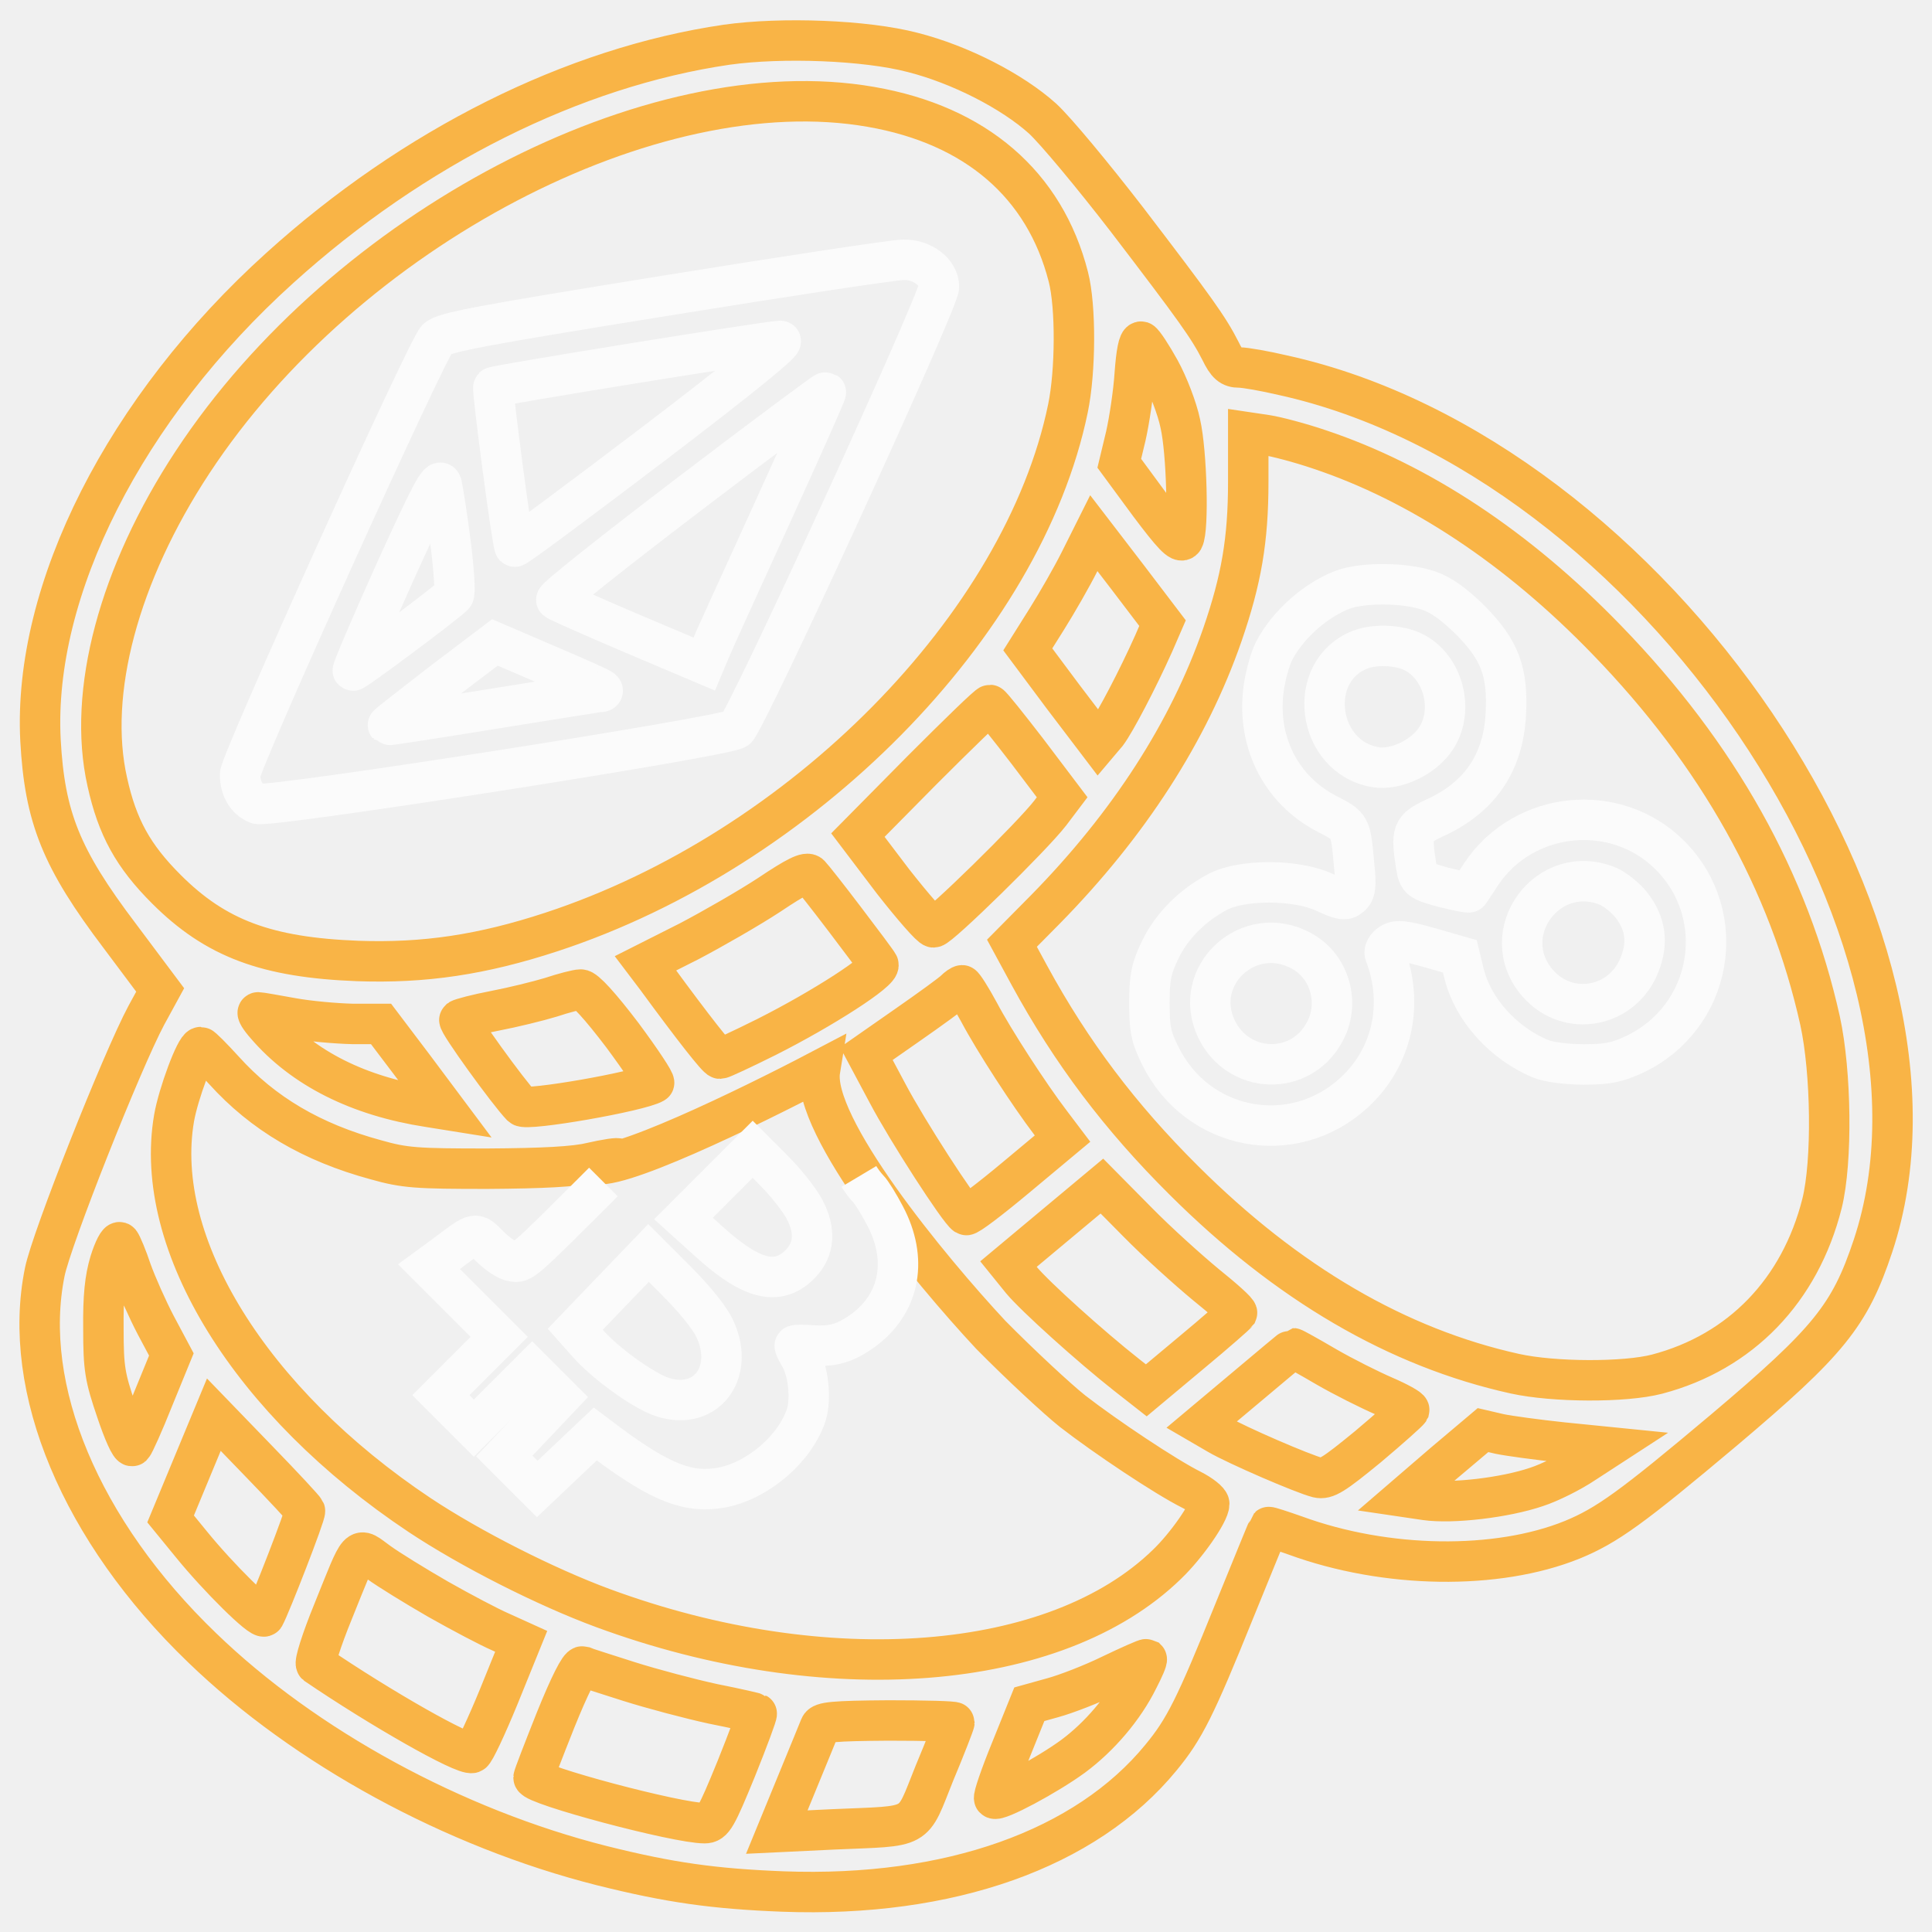
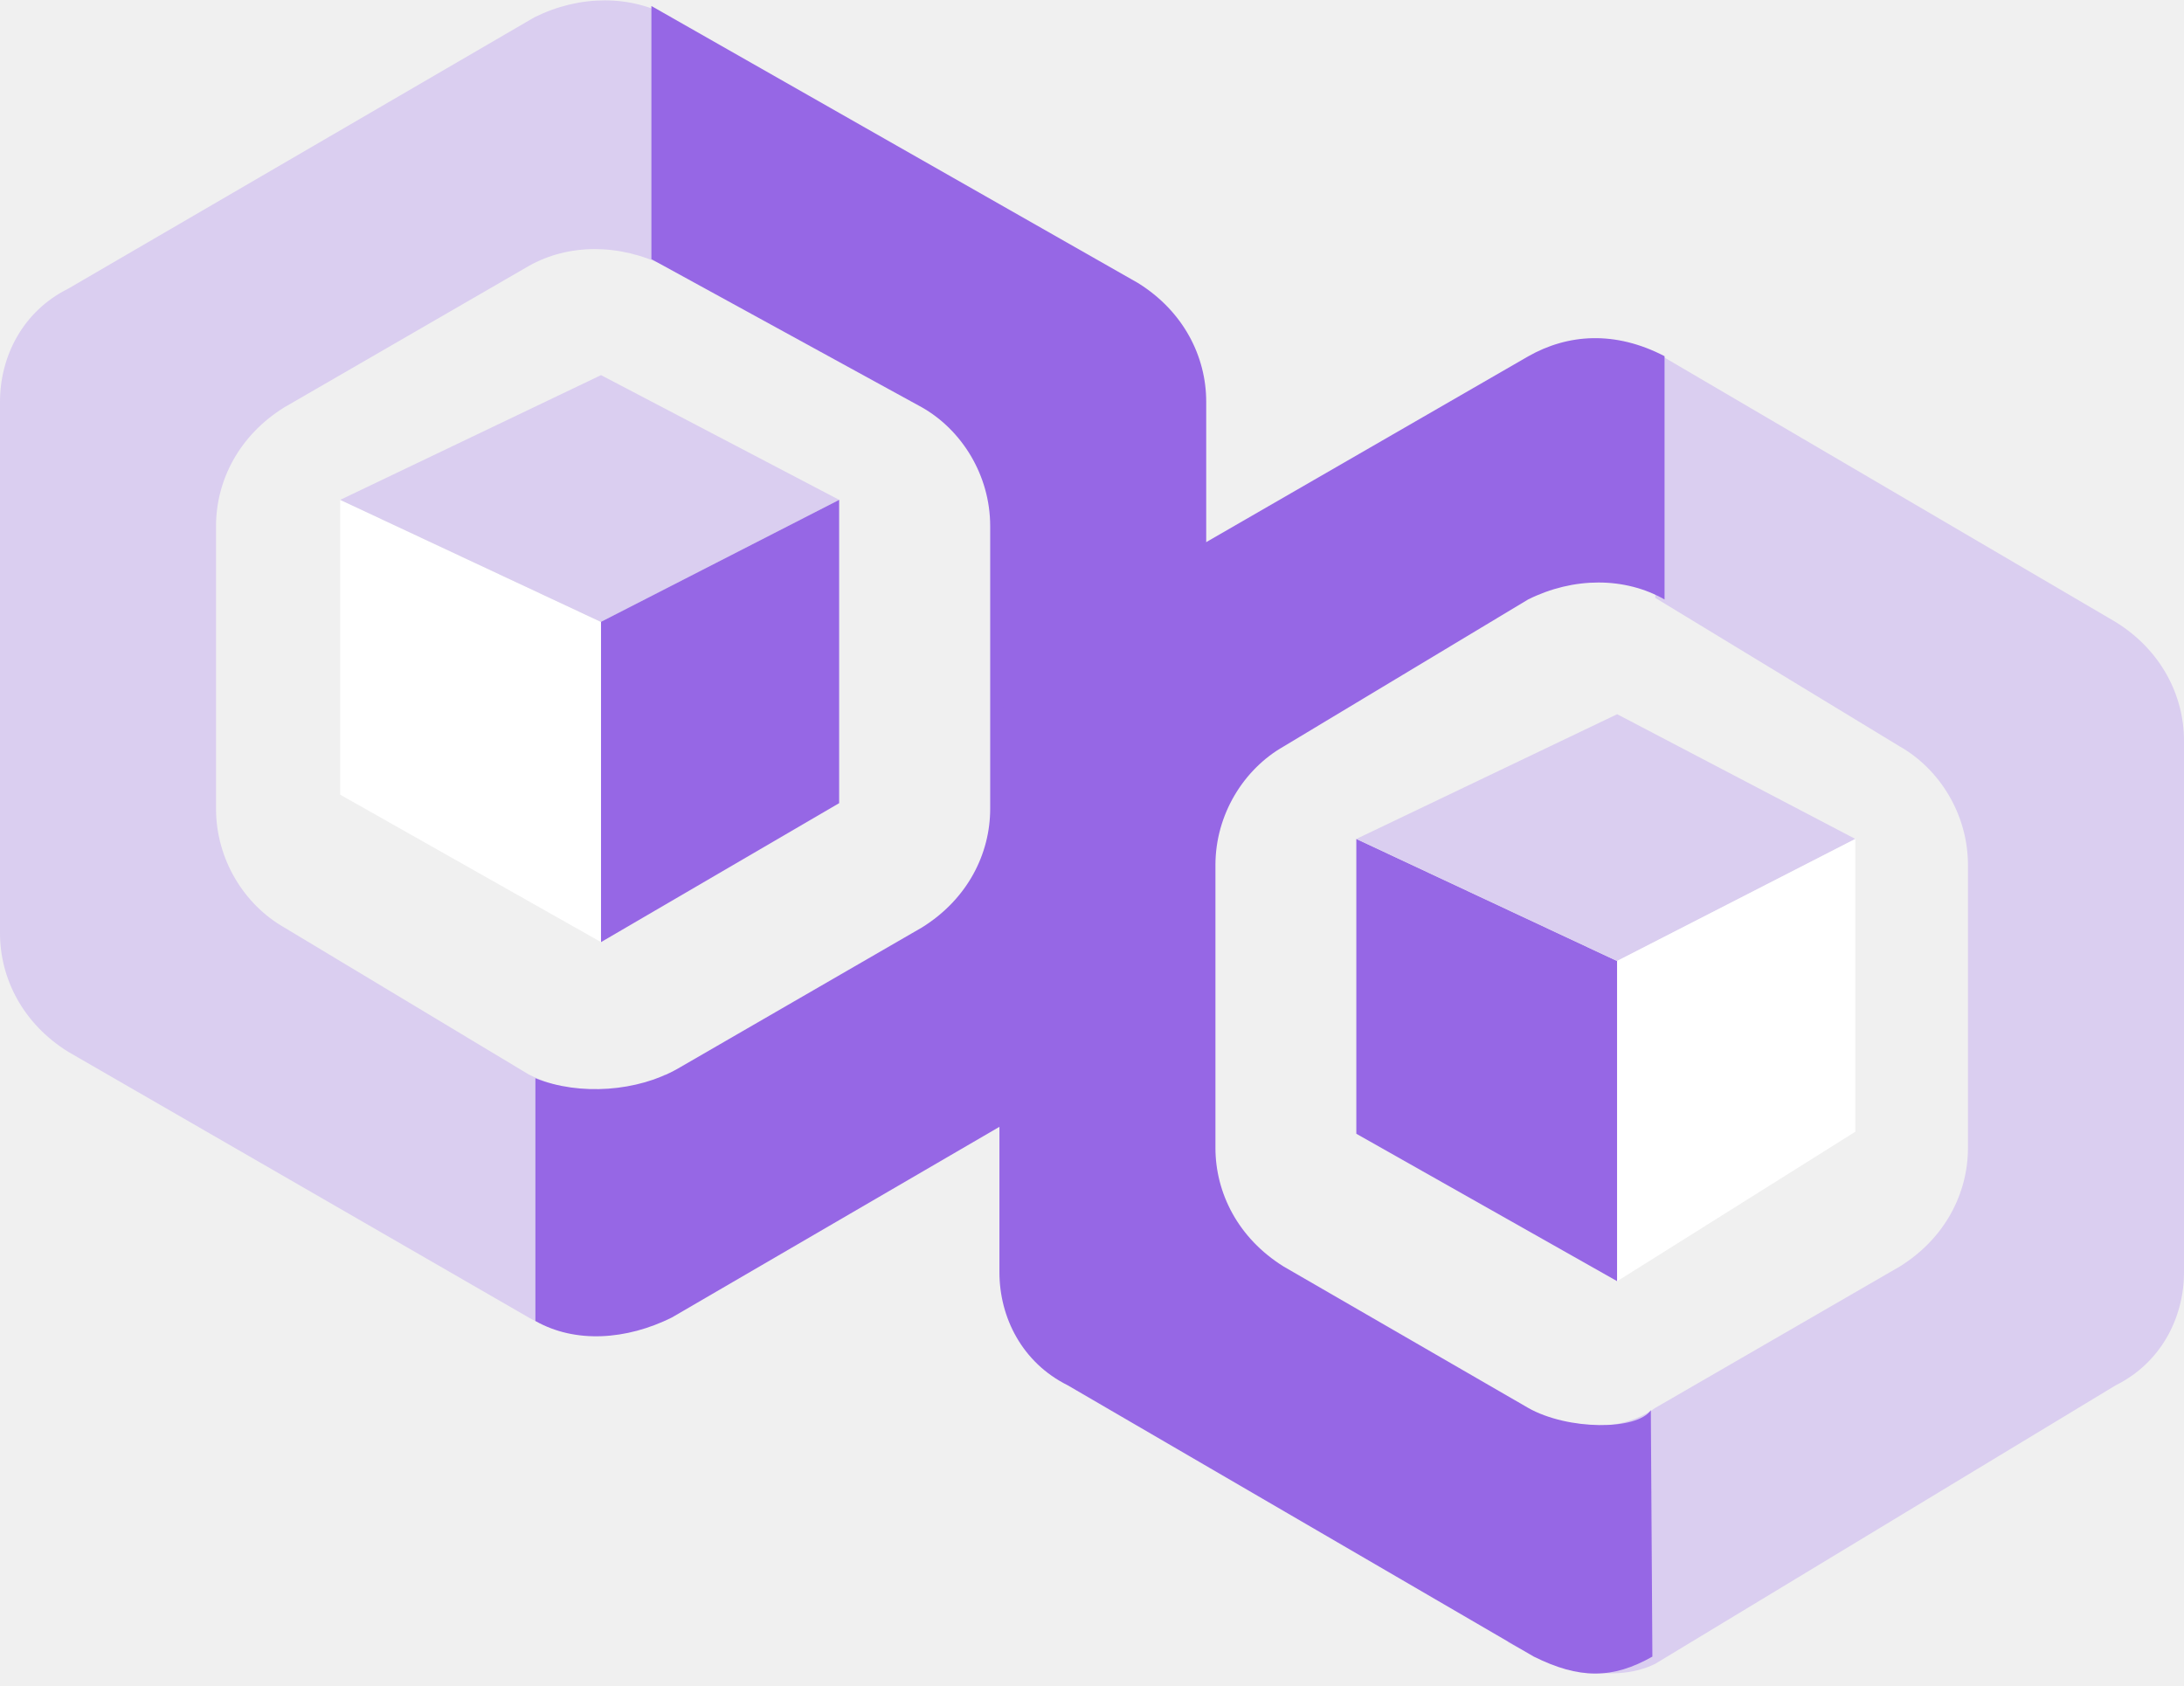
- <svg xmlns="http://www.w3.org/2000/svg" width="86" height="86" viewBox="0 0 86 86" fill="none">
-   <g clip-path="url(#clip0_91_7179)">
-     <path d="M26.38 51.748C25.538 51.938 24.214 52.006 21.688 52.023C18.542 52.023 18.009 51.989 16.738 51.628C13.884 50.855 11.701 49.566 9.966 47.641C9.45 47.074 8.986 46.609 8.934 46.609C8.711 46.609 7.937 48.689 7.748 49.772C6.786 55.375 11.152 62.422 18.68 67.441C20.931 68.936 24.283 70.638 26.844 71.583C36.778 75.244 47.005 74.453 51.955 69.624C52.814 68.799 53.828 67.338 53.828 66.942C53.828 66.822 53.467 66.53 53.02 66.306C51.886 65.739 49.205 63.952 47.744 62.817C47.073 62.284 45.423 60.755 44.1 59.414C41.4 56.518 36.1 50.108 36.5 47.641C33.42 49.259 27.083 52.347 26.38 51.748ZM26.38 51.748C27.016 51.594 27.531 51.525 27.531 51.577M32.344 1.991C25.52 2.988 18.405 6.545 12.458 11.925C5.566 18.147 1.458 26.259 1.802 32.945C1.991 36.383 2.712 38.205 5.342 41.677L7.13 44.066L6.511 45.2C5.428 47.228 2.283 55.152 1.991 56.63C0.942 61.803 3.589 68.145 9.003 73.353C13.575 77.77 20.192 81.38 26.792 83.047C29.817 83.803 31.776 84.078 34.853 84.198C42.261 84.474 48.345 82.308 51.68 78.234C52.728 76.963 53.209 76 54.945 71.703C55.77 69.675 56.458 67.991 56.475 67.974C56.492 67.956 57.025 68.128 57.661 68.352C61.7 69.83 66.633 69.898 69.984 68.541C71.531 67.905 72.631 67.114 76.756 63.642C81.414 59.706 82.342 58.555 83.373 55.461C87.98 41.591 73.576 20.33 57.111 16.703C56.303 16.514 55.426 16.359 55.169 16.359C54.791 16.359 54.619 16.222 54.327 15.62C53.794 14.572 53.227 13.781 50.167 9.777C48.655 7.817 46.97 5.789 46.403 5.273C45.045 4.053 42.725 2.867 40.628 2.334C38.531 1.784 34.801 1.647 32.344 1.991ZM38.772 4.758C43.43 5.566 46.506 8.213 47.555 12.32C47.898 13.644 47.881 16.531 47.538 18.181C45.544 27.841 35.695 37.827 24.541 41.487C21.447 42.502 18.886 42.88 15.93 42.777C11.873 42.622 9.605 41.78 7.405 39.58C5.927 38.102 5.222 36.83 4.775 34.802C3.881 30.831 5.291 25.555 8.573 20.57C15.38 10.223 29.044 3.056 38.772 4.758ZM51.628 16.462C51.989 17.116 52.401 18.181 52.539 18.852C52.831 20.123 52.917 23.561 52.676 24.008C52.556 24.197 52.195 23.819 51.164 22.444L49.823 20.622L50.116 19.402C50.27 18.714 50.459 17.477 50.511 16.652C50.58 15.706 50.683 15.174 50.803 15.208C50.889 15.242 51.267 15.809 51.628 16.462ZM58.727 20.003C63.161 21.481 67.544 24.369 71.531 28.494C76.481 33.599 79.644 39.253 81.019 45.441C81.517 47.727 81.569 51.697 81.105 53.57C80.125 57.455 77.478 60.188 73.766 61.167C72.322 61.545 69.159 61.528 67.441 61.15C62.216 59.998 57.3 57.128 52.694 52.539C49.858 49.72 47.692 46.85 45.819 43.413L45.045 41.986L46.541 40.474C50.253 36.692 52.917 32.567 54.413 28.253C55.255 25.812 55.564 24.042 55.564 21.447V19.247L56.372 19.367C56.819 19.436 57.867 19.711 58.727 20.003ZM51.353 28.648C50.631 30.264 49.634 32.155 49.273 32.636L48.895 33.083L47.314 31.003L45.75 28.906L46.592 27.566C47.056 26.827 47.727 25.658 48.07 24.97L48.689 23.733L50.219 25.727L51.748 27.738L51.353 28.648ZM45.733 33.444L47.28 35.489L46.747 36.194C45.939 37.242 41.814 41.281 41.556 41.281C41.436 41.281 40.628 40.353 39.752 39.236L38.188 37.173L41.058 34.269C42.656 32.67 43.997 31.364 44.066 31.381C44.117 31.381 44.873 32.327 45.733 33.444ZM37.62 40.938C38.377 41.934 39.047 42.828 39.098 42.931C39.253 43.206 36.606 44.908 34.114 46.163C33.048 46.695 32.12 47.125 32.051 47.125C31.931 47.125 30.866 45.767 29.216 43.516L28.734 42.88L30.677 41.9C31.725 41.35 33.341 40.422 34.234 39.837C35.438 39.03 35.919 38.789 36.056 38.944C36.159 39.047 36.864 39.941 37.62 40.938ZM43.584 45.062C44.237 46.3 45.819 48.741 46.764 49.978L47.297 50.683L45.217 52.419C44.066 53.381 43.069 54.138 43 54.086C42.691 53.897 40.37 50.305 39.511 48.672L38.566 46.902L40.388 45.63C41.401 44.925 42.347 44.237 42.484 44.1C42.622 43.962 42.776 43.859 42.828 43.859C42.88 43.859 43.223 44.392 43.584 45.062ZM27.703 46.077C28.545 47.211 29.181 48.173 29.113 48.208C28.477 48.586 23.441 49.462 23.217 49.239C22.633 48.638 20.347 45.475 20.45 45.389C20.519 45.337 21.223 45.148 22.031 44.994C22.839 44.839 23.956 44.564 24.523 44.392C25.091 44.203 25.692 44.048 25.847 44.048C26.036 44.031 26.723 44.788 27.703 46.077ZM13.008 45.32C13.764 45.458 14.967 45.561 15.672 45.578H16.961L18.405 47.486L19.831 49.394L19.075 49.273C15.964 48.792 13.489 47.555 11.839 45.63C11.564 45.32 11.409 45.062 11.495 45.062C11.564 45.062 12.252 45.183 13.008 45.32ZM53.673 57.18C54.464 57.816 55.1 58.383 55.066 58.452C55.031 58.503 54.12 59.311 53.02 60.222L51.026 61.889L50.15 61.202C48.534 59.93 46.077 57.712 45.475 56.991L44.891 56.269L46.97 54.533L49.05 52.797L50.631 54.395C51.508 55.289 52.883 56.527 53.673 57.18ZM5.858 56.578C6.081 57.197 6.562 58.28 6.941 59.002L7.628 60.291L6.82 62.267C6.391 63.35 5.961 64.295 5.892 64.364C5.806 64.433 5.497 63.745 5.187 62.817C4.672 61.305 4.603 60.927 4.603 59.156C4.586 57.712 4.672 56.905 4.895 56.166C5.067 55.616 5.273 55.22 5.342 55.306C5.411 55.392 5.652 55.959 5.858 56.578ZM59.036 60.841C59.809 61.288 60.978 61.872 61.614 62.147C62.25 62.422 62.748 62.697 62.731 62.766C62.697 62.834 61.872 63.574 60.892 64.398C59.362 65.653 59.036 65.859 58.658 65.773C57.987 65.602 55.048 64.33 54.223 63.849L53.484 63.419L55.513 61.717C56.612 60.789 57.541 60.016 57.558 60.016C57.592 60.016 58.245 60.377 59.036 60.841ZM13.575 67.252C13.627 67.372 12.028 71.48 11.77 71.944C11.65 72.133 9.708 70.208 8.522 68.747L7.594 67.612L8.556 65.292L9.519 62.972L11.512 65.034C12.613 66.169 13.541 67.166 13.575 67.252ZM69.555 64.209L71.617 64.416L70.534 65.12C69.95 65.516 68.987 65.997 68.403 66.186C66.994 66.667 64.639 66.942 63.453 66.77L62.525 66.633L64.261 65.138L66.014 63.659L66.753 63.831C67.166 63.917 68.42 64.089 69.555 64.209ZM19.505 71.188C20.536 71.772 21.773 72.425 22.289 72.648L23.2 73.061L22.203 75.519C21.653 76.859 21.12 77.994 21.017 78.028C20.639 78.148 16.927 76.034 14.073 74.092C13.988 74.023 14.314 72.992 14.812 71.772C16.084 68.627 15.878 68.85 16.841 69.537C17.288 69.864 18.491 70.603 19.505 71.188ZM50.666 74.745C50.03 76.034 48.947 77.306 47.761 78.183C46.609 79.025 44.392 80.211 44.255 80.056C44.203 80.005 44.53 79.042 44.994 77.908L45.819 75.862L46.867 75.57C47.434 75.416 48.603 74.969 49.445 74.556C50.305 74.144 51.009 73.834 51.044 73.852C51.078 73.886 50.906 74.281 50.666 74.745ZM27.995 74.849C29.026 75.175 30.711 75.622 31.742 75.845C32.791 76.052 33.667 76.258 33.684 76.275C33.719 76.292 33.306 77.409 32.773 78.733C31.88 80.916 31.742 81.156 31.364 81.156C30.127 81.156 23.75 79.455 23.75 79.128C23.75 79.059 24.197 77.908 24.73 76.567C25.348 75.037 25.795 74.144 25.933 74.178C26.036 74.23 26.981 74.522 27.995 74.849ZM42.484 76.67C42.484 76.722 42.089 77.753 41.591 78.939C40.559 81.5 40.972 81.259 37.105 81.431L34.578 81.552L35.489 79.334C35.987 78.114 36.452 76.997 36.503 76.859C36.589 76.653 37.087 76.602 39.545 76.584C41.161 76.584 42.484 76.619 42.484 76.67Z" stroke="#F9B446" stroke-width="1.8" />
-     <path d="M26.859 52.615C23.259 56.215 23.248 56.226 22.83 56.147C22.571 56.113 22.153 55.831 21.803 55.481C21.138 54.816 21.228 54.793 19.851 55.831L19.095 56.384L20.664 57.953L22.221 59.51L20.923 60.807L19.626 62.105L20.359 62.838L21.093 63.572L22.39 62.274L23.688 60.977L24.308 61.597L24.918 62.206L23.688 63.504L22.447 64.813L23.18 65.547L23.914 66.28L25.211 65.05L26.498 63.831L27.039 64.238C29.42 66.009 30.673 66.494 32.151 66.212C33.753 65.896 35.389 64.486 35.886 62.996C36.123 62.24 35.976 60.965 35.581 60.345C35.446 60.119 35.355 59.916 35.378 59.893C35.412 59.859 35.773 59.859 36.19 59.893C37.127 59.95 37.691 59.769 38.504 59.16C40.072 57.953 40.411 56.034 39.395 54.116C39.124 53.597 38.786 53.055 38.65 52.92C38.526 52.796 38.334 52.536 38.233 52.367M35.784 53.778C36.326 54.77 36.258 55.628 35.604 56.282C34.622 57.264 33.448 56.971 31.587 55.29L30.424 54.24L31.97 52.694L33.505 51.16L34.441 52.096C34.961 52.615 35.559 53.371 35.784 53.778ZM31.733 58.979C32.805 60.977 31.496 62.85 29.477 62.184C28.63 61.902 26.949 60.694 26.137 59.769L25.606 59.171L27.242 57.467L28.867 55.775L30.097 57.005C30.864 57.772 31.462 58.505 31.733 58.979Z" stroke="#FBFBFB" stroke-width="1.8" />
-     <path d="M29.628 13.162C21.43 14.486 19.728 14.795 19.453 15.088C18.989 15.552 10.687 33.925 10.687 34.475C10.687 35.111 10.98 35.592 11.461 35.781C11.976 35.97 32.223 32.808 32.773 32.447C33.186 32.172 41.797 13.403 41.797 12.767C41.797 12.114 41.058 11.547 40.215 11.564C39.803 11.564 35.042 12.286 29.628 13.162ZM29.061 19.78C25.709 22.323 22.942 24.386 22.908 24.334C22.805 24.248 21.894 17.322 21.962 17.236C22.031 17.15 34.148 15.191 34.733 15.174C34.99 15.156 33.1 16.703 29.061 19.78ZM34.303 22.994C32.928 26.002 31.691 28.717 31.57 29.027L31.347 29.559L28.098 28.184C26.328 27.428 24.816 26.758 24.764 26.706C24.695 26.637 27.359 24.523 30.676 21.997C33.994 19.47 36.744 17.425 36.761 17.459C36.795 17.477 35.678 19.969 34.303 22.994ZM20.055 24.163C20.209 25.366 20.278 26.431 20.192 26.5C19.78 26.913 15.758 29.903 15.706 29.852C15.672 29.817 16.514 27.841 17.58 25.469C19.144 22.031 19.556 21.241 19.659 21.55C19.711 21.773 19.9 22.942 20.055 24.163ZM26.792 30.694C26.861 30.745 26.826 30.797 26.741 30.797C26.655 30.797 24.506 31.141 21.945 31.553C19.401 31.966 17.287 32.292 17.27 32.275C17.253 32.258 18.319 31.433 19.625 30.419L22.031 28.597L24.351 29.594C25.64 30.144 26.741 30.625 26.792 30.694Z" stroke="#FBFBFB" stroke-width="1.8" />
-     <path d="M59.792 26.242C58.555 26.706 57.3 27.823 56.698 29.009C56.544 29.319 56.355 29.989 56.269 30.522C55.891 32.928 56.973 35.145 59.07 36.228C60.136 36.778 60.119 36.761 60.273 38.462C60.377 39.459 60.342 39.717 60.102 39.906C59.878 40.095 59.706 40.061 58.95 39.717C57.695 39.133 55.289 39.133 54.206 39.7C53.072 40.302 52.161 41.212 51.645 42.278C51.25 43.103 51.164 43.481 51.164 44.633C51.164 45.802 51.233 46.163 51.645 46.987C53.278 50.322 57.523 51.147 60.256 48.655C61.975 47.091 62.508 44.702 61.648 42.467C61.597 42.33 61.717 42.123 61.906 42.003C62.181 41.831 62.491 41.866 63.608 42.175L64.983 42.57L65.172 43.344C65.567 44.942 66.925 46.455 68.609 47.142C68.953 47.28 69.778 47.383 70.5 47.383C71.531 47.383 71.978 47.297 72.752 46.936C76.223 45.303 77.031 40.766 74.333 38.067C71.927 35.661 67.836 36.074 65.945 38.892C65.67 39.305 65.43 39.683 65.395 39.717C65.378 39.752 64.862 39.648 64.244 39.494C63.195 39.202 63.144 39.167 63.041 38.566C62.8 37.036 62.852 36.881 63.848 36.417C65.859 35.506 66.908 33.977 67.028 31.811C67.131 29.903 66.77 28.941 65.447 27.6C64.708 26.878 64.141 26.466 63.556 26.277C62.525 25.933 60.703 25.916 59.792 26.242ZM62.886 29.009C64.244 29.663 64.759 31.605 63.917 32.877C63.367 33.719 62.112 34.303 61.219 34.148C58.606 33.702 58.108 29.886 60.531 28.924C61.184 28.666 62.216 28.7 62.886 29.009ZM71.6 39.459C71.909 39.597 72.373 39.975 72.631 40.302C73.25 41.109 73.37 41.952 72.992 42.914C72.253 44.856 69.812 45.32 68.455 43.773C66.53 41.574 68.902 38.325 71.6 39.459ZM57.97 42.347C59.225 43.052 59.672 44.719 58.933 45.991C57.85 47.916 55.134 47.812 54.155 45.819C53.003 43.413 55.616 41.023 57.97 42.347Z" stroke="#FBFBFB" stroke-width="1.8" />
+ <svg xmlns="http://www.w3.org/2000/svg" width="149" height="115" viewBox="0 0 149 115" fill="none">
+   <g clip-path="url(#clip0_926_10034)">
+     <path fill-rule="evenodd" clip-rule="evenodd" d="M41.004 64.276V42.433L23.21 34.103V54.218L41.004 64.276Z" fill="white" />
+     <path d="M23.21 34.103L41.004 42.433L57.251 34.103L41.004 25.593L23.21 34.103Z" fill="#DACEF0" />
+     <path d="M41.003 42.425L57.25 34.103V54.796L41.003 64.276V42.425Z" fill="#9667E5" />
+     <path d="M36.069 73.304C39.172 74.847 42.662 74.847 45.377 73.304V89.888C42.275 91.431 38.784 91.431 36.069 89.888L4.654 71.761C1.551 69.833 0 66.747 0 63.662V27.408C0 24.322 1.551 21.237 4.654 19.694L36.457 1.181C39.56 -0.361 43.05 -0.361 45.765 1.181L45.377 18.151C42.275 16.609 38.784 16.609 36.069 18.151L19.392 27.794C16.289 29.722 14.738 32.807 14.738 35.893V55.177C14.738 58.648 16.677 61.733 19.392 63.276L36.069 73.304Z" fill="#DACEF0" />
+     <path d="M62.9 27.793L44.441 17.679L44.441 0.41L77.638 19.308C80.741 21.236 82.292 24.322 82.292 27.407L82.292 63.661C82.292 66.747 80.741 69.832 77.638 71.375L45.835 89.888C42.732 91.43 39.242 91.666 36.527 90.124L36.527 73.563C39.571 74.781 43.508 74.46 46.223 72.918L62.9 63.276C66.003 61.347 67.554 58.262 67.554 55.176L67.554 35.892C67.554 32.421 65.615 29.336 62.9 27.793Z" fill="#9667E5" />
+     <path d="M134.262 59.026C134.262 55.555 132.323 52.469 129.608 50.927L112.931 40.793L112.931 24.028L144.346 42.442C147.449 44.37 149 47.456 149 50.541L149 86.795C149 89.881 147.449 92.966 144.346 94.509L112.931 113.511C109.828 115.053 105.599 113.582 102.884 112.04L103.492 95.602C105.928 97.429 110.189 98.037 112.931 96.052L129.608 86.409C132.711 84.481 134.262 81.396 134.262 78.31L134.262 59.026Z" fill="#DACEF0" />
+     <path d="M104.253 40.899C107.355 39.356 110.846 39.356 113.561 40.899L113.561 32.607L113.561 24.3C110.189 22.549 106.968 22.772 104.253 24.315L72.838 42.442C69.735 44.37 68.184 47.456 68.184 50.541L68.184 86.795C68.184 89.881 69.735 92.966 72.838 94.509L104.64 113.022C107.743 114.564 110.016 114.564 112.731 113.022L112.625 96.212C111.688 97.589 106.968 97.594 104.253 96.052L87.576 86.41C84.473 84.481 82.921 81.396 82.921 78.31L82.921 59.026C82.921 55.555 84.861 52.47 87.576 50.927L104.253 40.899Z" fill="#9667E5" />
+     <path fill-rule="evenodd" clip-rule="evenodd" d="M110.328 87.41V65.567L92.534 57.237V77.352L110.328 87.41Z" fill="#9667E5" />
+     <path d="M92.534 57.237L110.328 65.567L126.575 57.237L110.328 48.727L92.534 57.237Z" fill="#DACEF0" />
+     <path d="M110.329 65.558L126.576 57.237V77.213L110.329 87.41V65.558Z" fill="white" />
  </g>
  <defs>
-     <clipPath id="clip0_91_7179">
-       <rect width="86" height="86" fill="white" />
+     <clipPath id="clip0_926_10034">
+       <rect width="149" height="115" fill="white" />
    </clipPath>
  </defs>
</svg>
